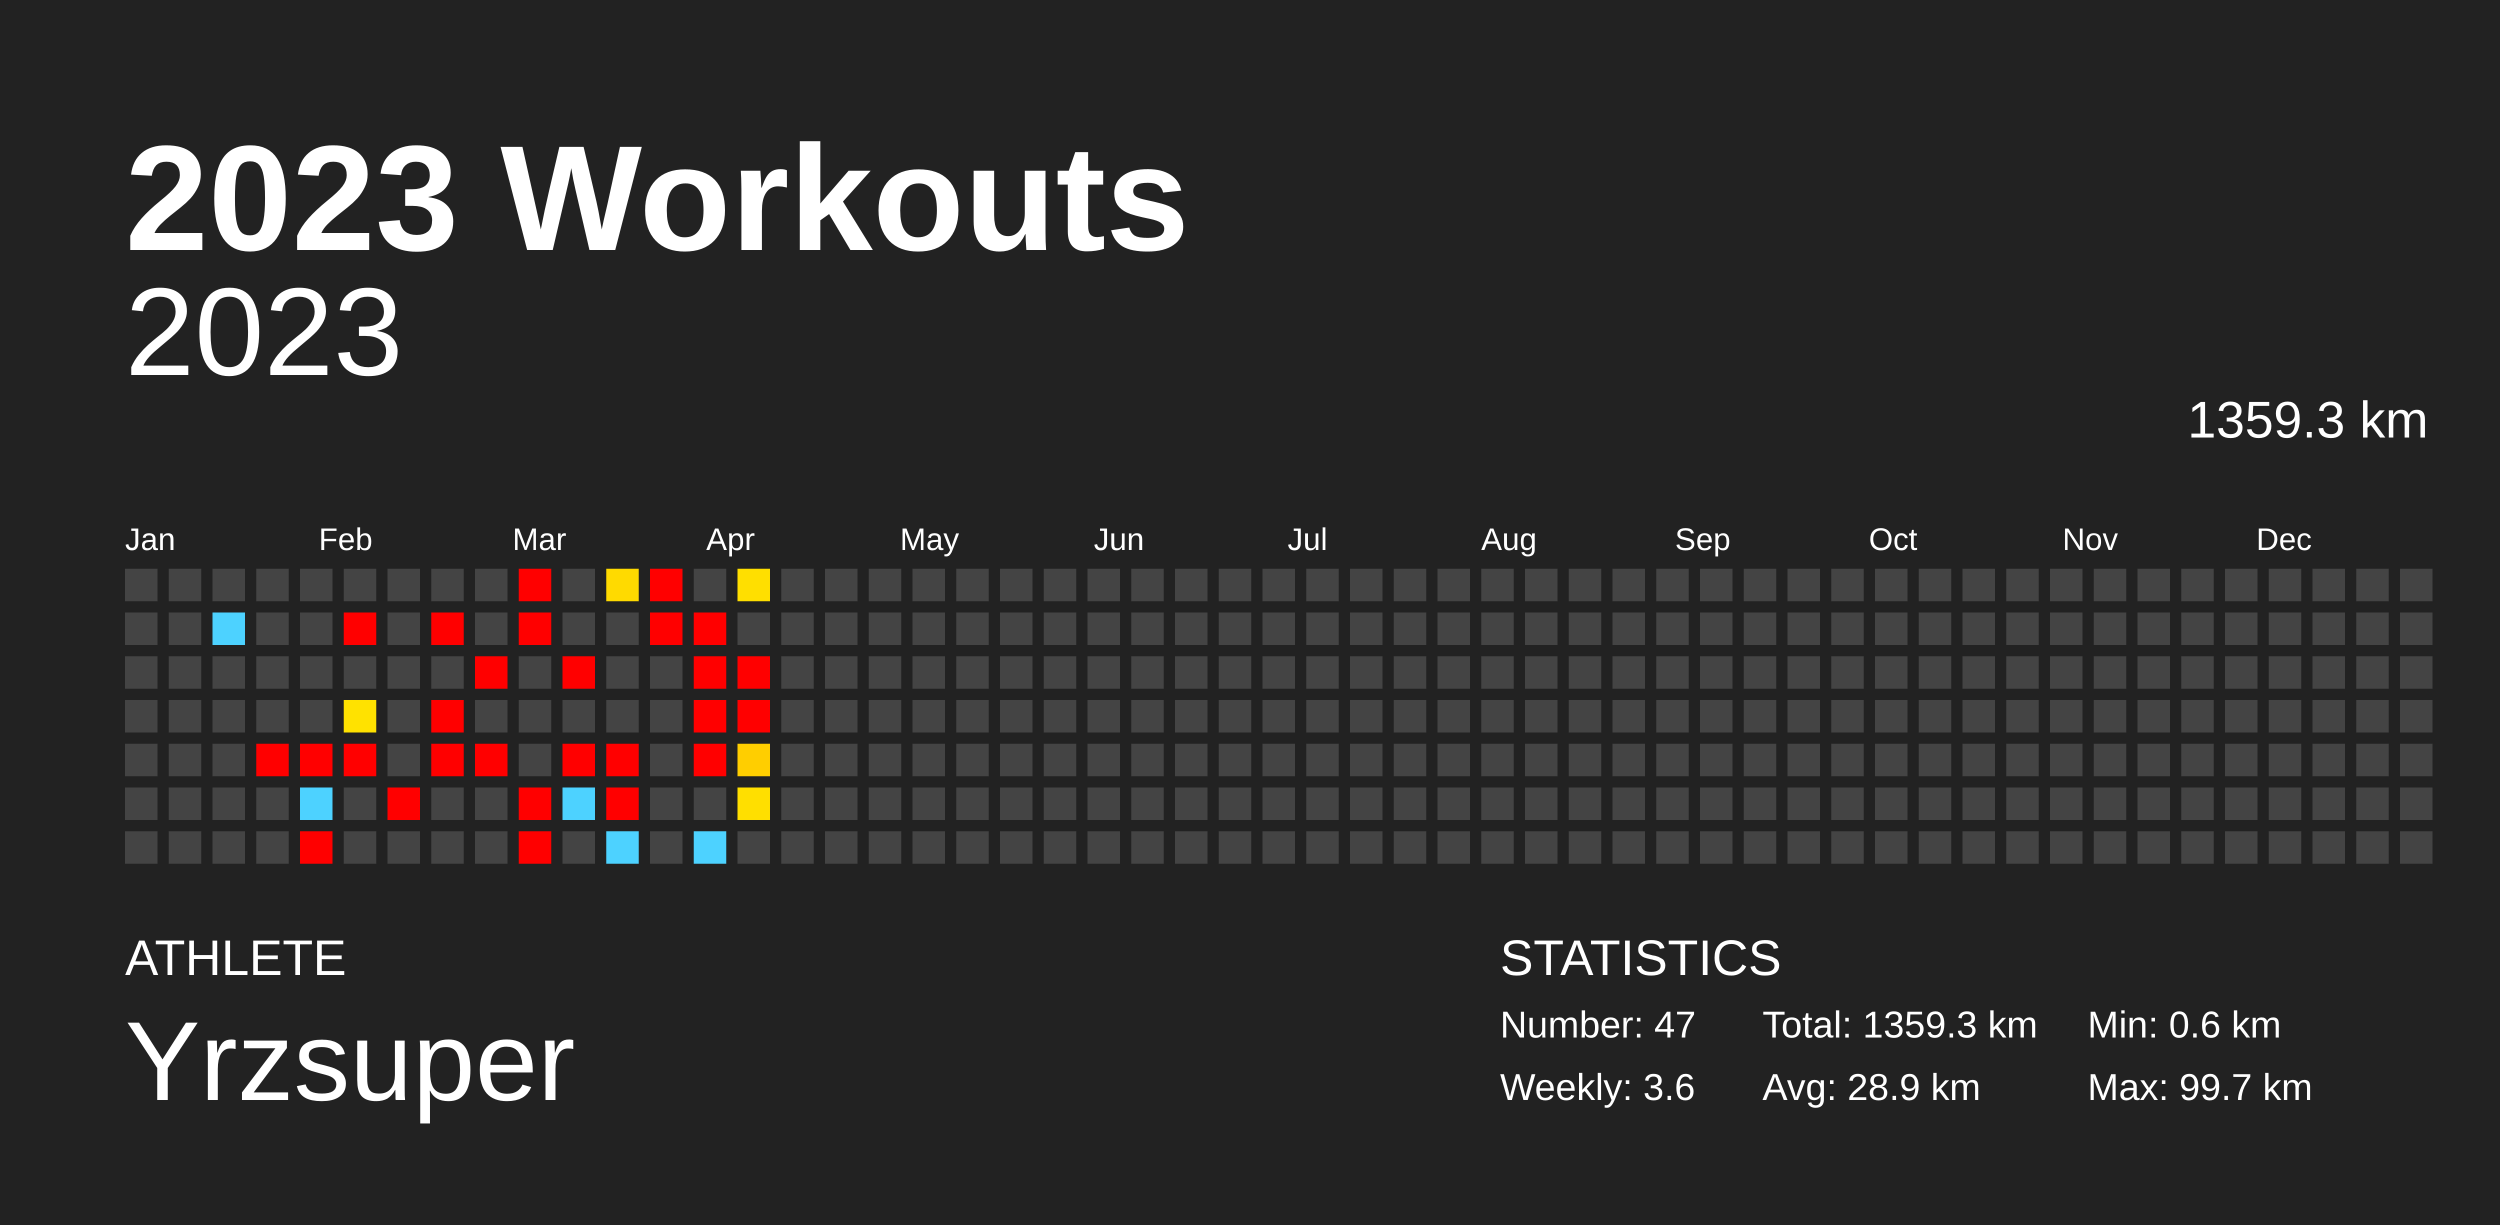
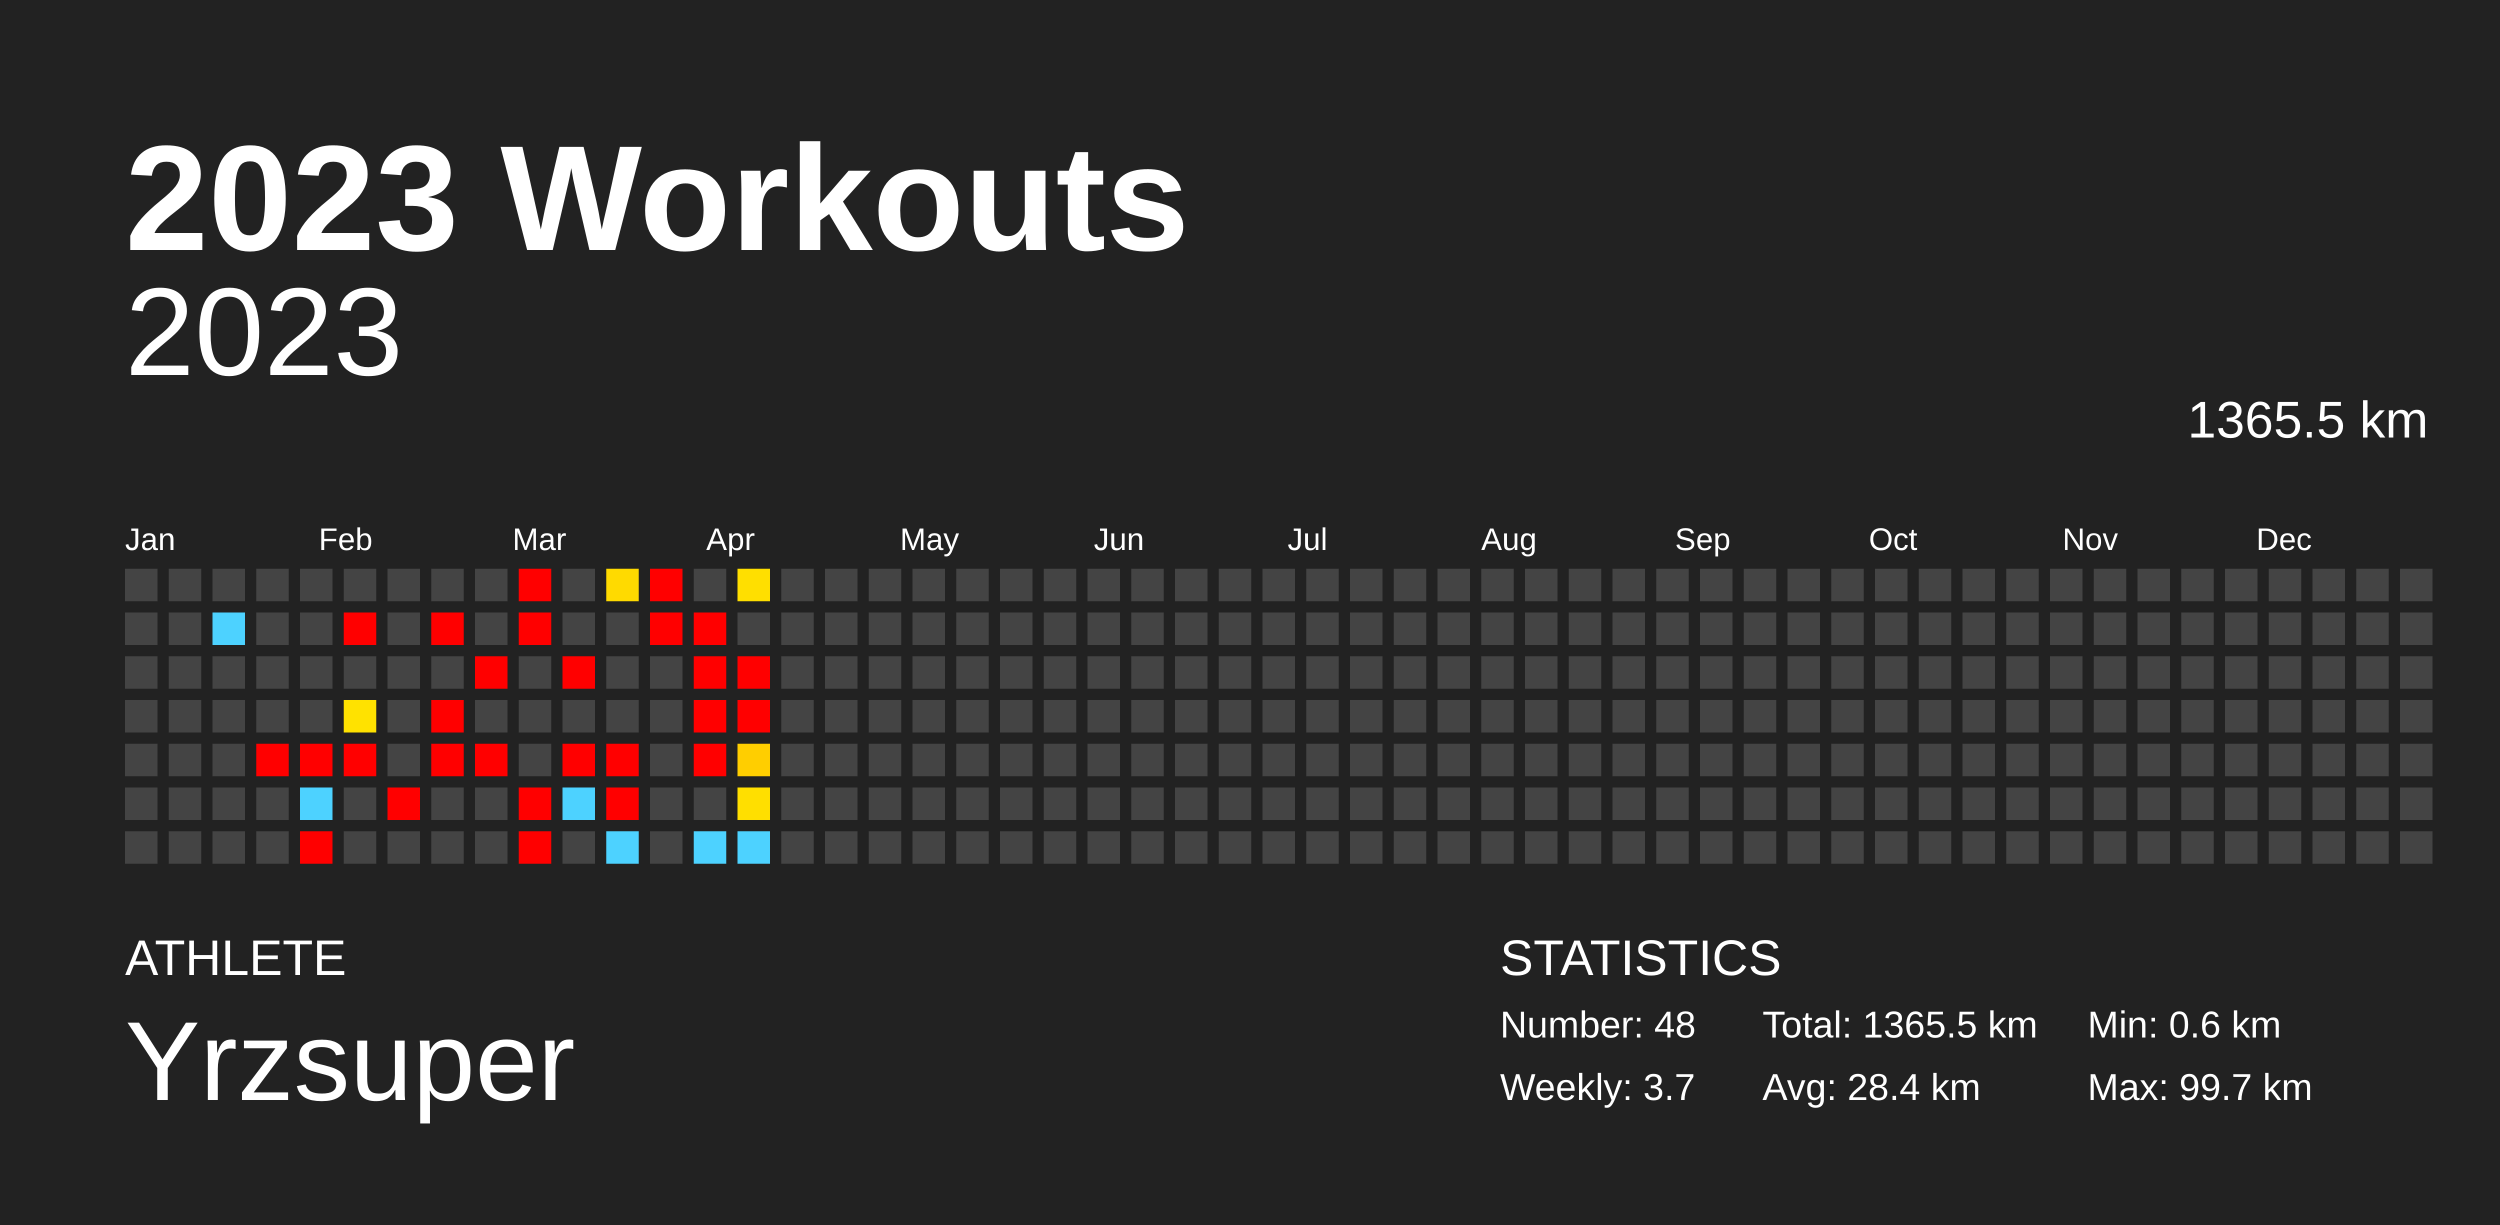
<svg xmlns="http://www.w3.org/2000/svg" baseProfile="full" height="98mm" version="1.1" viewBox="0,0,200,98" width="200mm">
  <defs />
  <rect fill="#222222" height="98" width="200" x="0" y="0" />
  <text fill="#FFFFFF" style="font-size:12px; font-family:Arial; font-weight:bold;" x="10" y="20">2023 Workouts</text>
  <text fill="#FFFFFF" style="font-size:4px; font-family:Arial" x="10" y="78">ATHLETE</text>
  <text fill="#FFFFFF" style="font-size:9px; font-family:Arial" x="10" y="88">Yrzsuper</text>
  <text fill="#FFFFFF" style="font-size:4px; font-family:Arial" x="120" y="78">STATISTICS</text>
-   <text fill="#FFFFFF" style="font-size:3px; font-family:Arial" x="120" y="83">Number: 47</text>
-   <text fill="#FFFFFF" style="font-size:3px; font-family:Arial" x="120" y="88">Weekly: 3.6</text>
-   <text fill="#FFFFFF" style="font-size:3px; font-family:Arial" x="141" y="83">Total: 1359.3 km</text>
-   <text fill="#FFFFFF" style="font-size:3px; font-family:Arial" x="141" y="88">Avg: 28.9 km</text>
+   <text fill="#FFFFFF" style="font-size:3px; font-family:Arial" x="120" y="83">Number: 48</text>
+   <text fill="#FFFFFF" style="font-size:3px; font-family:Arial" x="120" y="88">Weekly: 3.7</text>
+   <text fill="#FFFFFF" style="font-size:3px; font-family:Arial" x="141" y="83">Total: 1365.5 km</text>
+   <text fill="#FFFFFF" style="font-size:3px; font-family:Arial" x="141" y="88">Avg: 28.4 km</text>
  <text fill="#FFFFFF" style="font-size:3px; font-family:Arial" x="167" y="83">Min: 0.6 km</text>
  <text fill="#FFFFFF" style="font-size:3px; font-family:Arial" x="167" y="88">Max: 99.7 km</text>
  <text alignment-baseline="hanging" fill="#FFFFFF" style="font-size:10.0px; font-family:Arial;" x="10" y="30">2023</text>
-   <text alignment-baseline="hanging" fill="#FFFFFF" style="font-size:4.125px; font-family:Arial;" x="175" y="35">1359.3 km</text>
+   <text alignment-baseline="hanging" fill="#FFFFFF" style="font-size:4.125px; font-family:Arial;" x="175" y="35">1365.5 km</text>
  <text fill="#FFFFFF" style="font-size:2.5px; font-family:Arial" x="10.0" y="44">Jan</text>
  <text fill="#FFFFFF" style="font-size:2.5px; font-family:Arial" x="25.5" y="44">Feb</text>
  <text fill="#FFFFFF" style="font-size:2.5px; font-family:Arial" x="41.0" y="44">Mar</text>
  <text fill="#FFFFFF" style="font-size:2.5px; font-family:Arial" x="56.5" y="44">Apr</text>
  <text fill="#FFFFFF" style="font-size:2.5px; font-family:Arial" x="72.0" y="44">May</text>
  <text fill="#FFFFFF" style="font-size:2.5px; font-family:Arial" x="87.5" y="44">Jun</text>
  <text fill="#FFFFFF" style="font-size:2.5px; font-family:Arial" x="103.0" y="44">Jul</text>
  <text fill="#FFFFFF" style="font-size:2.5px; font-family:Arial" x="118.5" y="44">Aug</text>
  <text fill="#FFFFFF" style="font-size:2.5px; font-family:Arial" x="134.0" y="44">Sep</text>
  <text fill="#FFFFFF" style="font-size:2.5px; font-family:Arial" x="149.5" y="44">Oct</text>
  <text fill="#FFFFFF" style="font-size:2.5px; font-family:Arial" x="165.0" y="44">Nov</text>
  <text fill="#FFFFFF" style="font-size:2.5px; font-family:Arial" x="180.5" y="44">Dec</text>
  <rect fill="#444444" height="2.6" width="2.6" x="10.0" y="45.5" />
  <rect fill="#444444" height="2.6" width="2.6" x="10.0" y="49.0" />
  <rect fill="#444444" height="2.6" width="2.6" x="10.0" y="52.5" />
  <rect fill="#444444" height="2.6" width="2.6" x="10.0" y="56.0" />
  <rect fill="#444444" height="2.6" width="2.6" x="10.0" y="59.5" />
  <rect fill="#444444" height="2.6" width="2.6" x="10.0" y="63.0" />
  <rect fill="#444444" height="2.6" width="2.6" x="10.0" y="66.5" />
  <rect fill="#444444" height="2.6" width="2.6" x="13.5" y="45.5" />
  <rect fill="#444444" height="2.6" width="2.6" x="13.5" y="49.0" />
  <rect fill="#444444" height="2.6" width="2.6" x="13.5" y="52.5" />
  <rect fill="#444444" height="2.6" width="2.6" x="13.5" y="56.0" />
  <rect fill="#444444" height="2.6" width="2.6" x="13.5" y="59.5" />
  <rect fill="#444444" height="2.6" width="2.6" x="13.5" y="63.0" />
  <rect fill="#444444" height="2.6" width="2.6" x="13.5" y="66.5" />
  <rect fill="#444444" height="2.6" width="2.6" x="17.0" y="45.5" />
  <rect fill="#4dd2ff" height="2.6" width="2.6" x="17.0" y="49.0" />
  <rect fill="#444444" height="2.6" width="2.6" x="17.0" y="52.5" />
  <rect fill="#444444" height="2.6" width="2.6" x="17.0" y="56.0" />
  <rect fill="#444444" height="2.6" width="2.6" x="17.0" y="59.5" />
  <rect fill="#444444" height="2.6" width="2.6" x="17.0" y="63.0" />
  <rect fill="#444444" height="2.6" width="2.6" x="17.0" y="66.5" />
  <rect fill="#444444" height="2.6" width="2.6" x="20.5" y="45.5" />
  <rect fill="#444444" height="2.6" width="2.6" x="20.5" y="49.0" />
  <rect fill="#444444" height="2.6" width="2.6" x="20.5" y="52.5" />
  <rect fill="#444444" height="2.6" width="2.6" x="20.5" y="56.0" />
  <rect fill="red" height="2.6" width="2.6" x="20.5" y="59.5" />
  <rect fill="#444444" height="2.6" width="2.6" x="20.5" y="63.0" />
  <rect fill="#444444" height="2.6" width="2.6" x="20.5" y="66.5" />
  <rect fill="#444444" height="2.6" width="2.6" x="24.0" y="45.5" />
  <rect fill="#444444" height="2.6" width="2.6" x="24.0" y="49.0" />
  <rect fill="#444444" height="2.6" width="2.6" x="24.0" y="52.5" />
  <rect fill="#444444" height="2.6" width="2.6" x="24.0" y="56.0" />
  <rect fill="red" height="2.6" width="2.6" x="24.0" y="59.5" />
  <rect fill="#4dd2ff" height="2.6" width="2.6" x="24.0" y="63.0" />
  <rect fill="red" height="2.6" width="2.6" x="24.0" y="66.5" />
  <rect fill="#444444" height="2.6" width="2.6" x="27.5" y="45.5" />
  <rect fill="red" height="2.6" width="2.6" x="27.5" y="49.0" />
  <rect fill="#444444" height="2.6" width="2.6" x="27.5" y="52.5" />
  <rect fill="#ffe200" height="2.6" width="2.6" x="27.5" y="56.0" />
  <rect fill="red" height="2.6" width="2.6" x="27.5" y="59.5" />
  <rect fill="#444444" height="2.6" width="2.6" x="27.5" y="63.0" />
  <rect fill="#444444" height="2.6" width="2.6" x="27.5" y="66.5" />
  <rect fill="#444444" height="2.6" width="2.6" x="31.0" y="45.5" />
  <rect fill="#444444" height="2.6" width="2.6" x="31.0" y="49.0" />
  <rect fill="#444444" height="2.6" width="2.6" x="31.0" y="52.5" />
  <rect fill="#444444" height="2.6" width="2.6" x="31.0" y="56.0" />
  <rect fill="#444444" height="2.6" width="2.6" x="31.0" y="59.5" />
  <rect fill="red" height="2.6" width="2.6" x="31.0" y="63.0" />
  <rect fill="#444444" height="2.6" width="2.6" x="31.0" y="66.5" />
  <rect fill="#444444" height="2.6" width="2.6" x="34.5" y="45.5" />
  <rect fill="red" height="2.6" width="2.6" x="34.5" y="49.0" />
  <rect fill="#444444" height="2.6" width="2.6" x="34.5" y="52.5" />
  <rect fill="red" height="2.6" width="2.6" x="34.5" y="56.0" />
  <rect fill="red" height="2.6" width="2.6" x="34.5" y="59.5" />
  <rect fill="#444444" height="2.6" width="2.6" x="34.5" y="63.0" />
  <rect fill="#444444" height="2.6" width="2.6" x="34.5" y="66.5" />
  <rect fill="#444444" height="2.6" width="2.6" x="38.0" y="45.5" />
  <rect fill="#444444" height="2.6" width="2.6" x="38.0" y="49.0" />
  <rect fill="red" height="2.6" width="2.6" x="38.0" y="52.5" />
  <rect fill="#444444" height="2.6" width="2.6" x="38.0" y="56.0" />
  <rect fill="red" height="2.6" width="2.6" x="38.0" y="59.5" />
  <rect fill="#444444" height="2.6" width="2.6" x="38.0" y="63.0" />
  <rect fill="#444444" height="2.6" width="2.6" x="38.0" y="66.5" />
  <rect fill="red" height="2.6" width="2.6" x="41.5" y="45.5" />
  <rect fill="red" height="2.6" width="2.6" x="41.5" y="49.0" />
  <rect fill="#444444" height="2.6" width="2.6" x="41.5" y="52.5" />
  <rect fill="#444444" height="2.6" width="2.6" x="41.5" y="56.0" />
  <rect fill="#444444" height="2.6" width="2.6" x="41.5" y="59.5" />
  <rect fill="red" height="2.6" width="2.6" x="41.5" y="63.0" />
  <rect fill="red" height="2.6" width="2.6" x="41.5" y="66.5" />
  <rect fill="#444444" height="2.6" width="2.6" x="45.0" y="45.5" />
  <rect fill="#444444" height="2.6" width="2.6" x="45.0" y="49.0" />
  <rect fill="red" height="2.6" width="2.6" x="45.0" y="52.5" />
  <rect fill="#444444" height="2.6" width="2.6" x="45.0" y="56.0" />
  <rect fill="red" height="2.6" width="2.6" x="45.0" y="59.5" />
  <rect fill="#4dd2ff" height="2.6" width="2.6" x="45.0" y="63.0" />
  <rect fill="#444444" height="2.6" width="2.6" x="45.0" y="66.5" />
  <rect fill="#ffda00" height="2.6" width="2.6" x="48.5" y="45.5" />
  <rect fill="#444444" height="2.6" width="2.6" x="48.5" y="49.0" />
  <rect fill="#444444" height="2.6" width="2.6" x="48.5" y="52.5" />
  <rect fill="#444444" height="2.6" width="2.6" x="48.5" y="56.0" />
  <rect fill="red" height="2.6" width="2.6" x="48.5" y="59.5" />
  <rect fill="red" height="2.6" width="2.6" x="48.5" y="63.0" />
  <rect fill="#4dd2ff" height="2.6" width="2.6" x="48.5" y="66.5" />
  <rect fill="red" height="2.6" width="2.6" x="52.0" y="45.5" />
  <rect fill="red" height="2.6" width="2.6" x="52.0" y="49.0" />
  <rect fill="#444444" height="2.6" width="2.6" x="52.0" y="52.5" />
  <rect fill="#444444" height="2.6" width="2.6" x="52.0" y="56.0" />
  <rect fill="#444444" height="2.6" width="2.6" x="52.0" y="59.5" />
  <rect fill="#444444" height="2.6" width="2.6" x="52.0" y="63.0" />
  <rect fill="#444444" height="2.6" width="2.6" x="52.0" y="66.5" />
  <rect fill="#444444" height="2.6" width="2.6" x="55.5" y="45.5" />
  <rect fill="red" height="2.6" width="2.6" x="55.5" y="49.0" />
  <rect fill="red" height="2.6" width="2.6" x="55.5" y="52.5" />
  <rect fill="red" height="2.6" width="2.6" x="55.5" y="56.0" />
  <rect fill="red" height="2.6" width="2.6" x="55.5" y="59.5" />
  <rect fill="#444444" height="2.6" width="2.6" x="55.5" y="63.0" />
  <rect fill="#4dd2ff" height="2.6" width="2.6" x="55.5" y="66.5" />
  <rect fill="#ffdf00" height="2.6" width="2.6" x="59.0" y="45.5" />
  <rect fill="#444444" height="2.6" width="2.6" x="59.0" y="49.0" />
  <rect fill="red" height="2.6" width="2.6" x="59.0" y="52.5" />
  <rect fill="red" height="2.6" width="2.6" x="59.0" y="56.0" />
  <rect fill="#ffce00" height="2.6" width="2.6" x="59.0" y="59.5" />
  <rect fill="#ffdf00" height="2.6" width="2.6" x="59.0" y="63.0" />
-   <rect fill="#444444" height="2.6" width="2.6" x="59.0" y="66.5" />
+   <rect fill="#4dd2ff" height="2.6" width="2.6" x="59.0" y="66.5" />
  <rect fill="#444444" height="2.6" width="2.6" x="62.5" y="45.5" />
  <rect fill="#444444" height="2.6" width="2.6" x="62.5" y="49.0" />
  <rect fill="#444444" height="2.6" width="2.6" x="62.5" y="52.5" />
  <rect fill="#444444" height="2.6" width="2.6" x="62.5" y="56.0" />
  <rect fill="#444444" height="2.6" width="2.6" x="62.5" y="59.5" />
  <rect fill="#444444" height="2.6" width="2.6" x="62.5" y="63.0" />
  <rect fill="#444444" height="2.6" width="2.6" x="62.5" y="66.5" />
  <rect fill="#444444" height="2.6" width="2.6" x="66.0" y="45.5" />
  <rect fill="#444444" height="2.6" width="2.6" x="66.0" y="49.0" />
  <rect fill="#444444" height="2.6" width="2.6" x="66.0" y="52.5" />
  <rect fill="#444444" height="2.6" width="2.6" x="66.0" y="56.0" />
  <rect fill="#444444" height="2.6" width="2.6" x="66.0" y="59.5" />
  <rect fill="#444444" height="2.6" width="2.6" x="66.0" y="63.0" />
  <rect fill="#444444" height="2.6" width="2.6" x="66.0" y="66.5" />
  <rect fill="#444444" height="2.6" width="2.6" x="69.5" y="45.5" />
  <rect fill="#444444" height="2.6" width="2.6" x="69.5" y="49.0" />
  <rect fill="#444444" height="2.6" width="2.6" x="69.5" y="52.5" />
  <rect fill="#444444" height="2.6" width="2.6" x="69.5" y="56.0" />
  <rect fill="#444444" height="2.6" width="2.6" x="69.5" y="59.5" />
  <rect fill="#444444" height="2.6" width="2.6" x="69.5" y="63.0" />
  <rect fill="#444444" height="2.6" width="2.6" x="69.5" y="66.5" />
  <rect fill="#444444" height="2.6" width="2.6" x="73.0" y="45.5" />
  <rect fill="#444444" height="2.6" width="2.6" x="73.0" y="49.0" />
  <rect fill="#444444" height="2.6" width="2.6" x="73.0" y="52.5" />
  <rect fill="#444444" height="2.6" width="2.6" x="73.0" y="56.0" />
  <rect fill="#444444" height="2.6" width="2.6" x="73.0" y="59.5" />
  <rect fill="#444444" height="2.6" width="2.6" x="73.0" y="63.0" />
  <rect fill="#444444" height="2.6" width="2.6" x="73.0" y="66.5" />
  <rect fill="#444444" height="2.6" width="2.6" x="76.5" y="45.5" />
  <rect fill="#444444" height="2.6" width="2.6" x="76.5" y="49.0" />
  <rect fill="#444444" height="2.6" width="2.6" x="76.5" y="52.5" />
  <rect fill="#444444" height="2.6" width="2.6" x="76.5" y="56.0" />
  <rect fill="#444444" height="2.6" width="2.6" x="76.5" y="59.5" />
  <rect fill="#444444" height="2.6" width="2.6" x="76.5" y="63.0" />
  <rect fill="#444444" height="2.6" width="2.6" x="76.5" y="66.5" />
  <rect fill="#444444" height="2.6" width="2.6" x="80.0" y="45.5" />
  <rect fill="#444444" height="2.6" width="2.6" x="80.0" y="49.0" />
  <rect fill="#444444" height="2.6" width="2.6" x="80.0" y="52.5" />
  <rect fill="#444444" height="2.6" width="2.6" x="80.0" y="56.0" />
  <rect fill="#444444" height="2.6" width="2.6" x="80.0" y="59.5" />
  <rect fill="#444444" height="2.6" width="2.6" x="80.0" y="63.0" />
  <rect fill="#444444" height="2.6" width="2.6" x="80.0" y="66.5" />
  <rect fill="#444444" height="2.6" width="2.6" x="83.5" y="45.5" />
  <rect fill="#444444" height="2.6" width="2.6" x="83.5" y="49.0" />
  <rect fill="#444444" height="2.6" width="2.6" x="83.5" y="52.5" />
  <rect fill="#444444" height="2.6" width="2.6" x="83.5" y="56.0" />
  <rect fill="#444444" height="2.6" width="2.6" x="83.5" y="59.5" />
  <rect fill="#444444" height="2.6" width="2.6" x="83.5" y="63.0" />
  <rect fill="#444444" height="2.6" width="2.6" x="83.5" y="66.5" />
  <rect fill="#444444" height="2.6" width="2.6" x="87.0" y="45.5" />
  <rect fill="#444444" height="2.6" width="2.6" x="87.0" y="49.0" />
  <rect fill="#444444" height="2.6" width="2.6" x="87.0" y="52.5" />
  <rect fill="#444444" height="2.6" width="2.6" x="87.0" y="56.0" />
  <rect fill="#444444" height="2.6" width="2.6" x="87.0" y="59.5" />
  <rect fill="#444444" height="2.6" width="2.6" x="87.0" y="63.0" />
  <rect fill="#444444" height="2.6" width="2.6" x="87.0" y="66.5" />
  <rect fill="#444444" height="2.6" width="2.6" x="90.5" y="45.5" />
  <rect fill="#444444" height="2.6" width="2.6" x="90.5" y="49.0" />
  <rect fill="#444444" height="2.6" width="2.6" x="90.5" y="52.5" />
  <rect fill="#444444" height="2.6" width="2.6" x="90.5" y="56.0" />
  <rect fill="#444444" height="2.6" width="2.6" x="90.5" y="59.5" />
  <rect fill="#444444" height="2.6" width="2.6" x="90.5" y="63.0" />
  <rect fill="#444444" height="2.6" width="2.6" x="90.5" y="66.5" />
  <rect fill="#444444" height="2.6" width="2.6" x="94.0" y="45.5" />
  <rect fill="#444444" height="2.6" width="2.6" x="94.0" y="49.0" />
  <rect fill="#444444" height="2.6" width="2.6" x="94.0" y="52.5" />
  <rect fill="#444444" height="2.6" width="2.6" x="94.0" y="56.0" />
  <rect fill="#444444" height="2.6" width="2.6" x="94.0" y="59.5" />
  <rect fill="#444444" height="2.6" width="2.6" x="94.0" y="63.0" />
  <rect fill="#444444" height="2.6" width="2.6" x="94.0" y="66.5" />
  <rect fill="#444444" height="2.6" width="2.6" x="97.5" y="45.5" />
  <rect fill="#444444" height="2.6" width="2.6" x="97.5" y="49.0" />
  <rect fill="#444444" height="2.6" width="2.6" x="97.5" y="52.5" />
  <rect fill="#444444" height="2.6" width="2.6" x="97.5" y="56.0" />
  <rect fill="#444444" height="2.6" width="2.6" x="97.5" y="59.5" />
  <rect fill="#444444" height="2.6" width="2.6" x="97.5" y="63.0" />
  <rect fill="#444444" height="2.6" width="2.6" x="97.5" y="66.5" />
  <rect fill="#444444" height="2.6" width="2.6" x="101.0" y="45.5" />
  <rect fill="#444444" height="2.6" width="2.6" x="101.0" y="49.0" />
  <rect fill="#444444" height="2.6" width="2.6" x="101.0" y="52.5" />
  <rect fill="#444444" height="2.6" width="2.6" x="101.0" y="56.0" />
  <rect fill="#444444" height="2.6" width="2.6" x="101.0" y="59.5" />
  <rect fill="#444444" height="2.6" width="2.6" x="101.0" y="63.0" />
  <rect fill="#444444" height="2.6" width="2.6" x="101.0" y="66.5" />
  <rect fill="#444444" height="2.6" width="2.6" x="104.5" y="45.5" />
  <rect fill="#444444" height="2.6" width="2.6" x="104.5" y="49.0" />
  <rect fill="#444444" height="2.6" width="2.6" x="104.5" y="52.5" />
  <rect fill="#444444" height="2.6" width="2.6" x="104.5" y="56.0" />
  <rect fill="#444444" height="2.6" width="2.6" x="104.5" y="59.5" />
  <rect fill="#444444" height="2.6" width="2.6" x="104.5" y="63.0" />
  <rect fill="#444444" height="2.6" width="2.6" x="104.5" y="66.5" />
  <rect fill="#444444" height="2.6" width="2.6" x="108.0" y="45.5" />
  <rect fill="#444444" height="2.6" width="2.6" x="108.0" y="49.0" />
  <rect fill="#444444" height="2.6" width="2.6" x="108.0" y="52.5" />
  <rect fill="#444444" height="2.6" width="2.6" x="108.0" y="56.0" />
  <rect fill="#444444" height="2.6" width="2.6" x="108.0" y="59.5" />
  <rect fill="#444444" height="2.6" width="2.6" x="108.0" y="63.0" />
  <rect fill="#444444" height="2.6" width="2.6" x="108.0" y="66.5" />
  <rect fill="#444444" height="2.6" width="2.6" x="111.5" y="45.5" />
  <rect fill="#444444" height="2.6" width="2.6" x="111.5" y="49.0" />
  <rect fill="#444444" height="2.6" width="2.6" x="111.5" y="52.5" />
  <rect fill="#444444" height="2.6" width="2.6" x="111.5" y="56.0" />
  <rect fill="#444444" height="2.6" width="2.6" x="111.5" y="59.5" />
  <rect fill="#444444" height="2.6" width="2.6" x="111.5" y="63.0" />
  <rect fill="#444444" height="2.6" width="2.6" x="111.5" y="66.5" />
  <rect fill="#444444" height="2.6" width="2.6" x="115.0" y="45.5" />
  <rect fill="#444444" height="2.6" width="2.6" x="115.0" y="49.0" />
  <rect fill="#444444" height="2.6" width="2.6" x="115.0" y="52.5" />
  <rect fill="#444444" height="2.6" width="2.6" x="115.0" y="56.0" />
  <rect fill="#444444" height="2.6" width="2.6" x="115.0" y="59.5" />
  <rect fill="#444444" height="2.6" width="2.6" x="115.0" y="63.0" />
  <rect fill="#444444" height="2.6" width="2.6" x="115.0" y="66.5" />
  <rect fill="#444444" height="2.6" width="2.6" x="118.5" y="45.5" />
  <rect fill="#444444" height="2.6" width="2.6" x="118.5" y="49.0" />
  <rect fill="#444444" height="2.6" width="2.6" x="118.5" y="52.5" />
  <rect fill="#444444" height="2.6" width="2.6" x="118.5" y="56.0" />
  <rect fill="#444444" height="2.6" width="2.6" x="118.5" y="59.5" />
  <rect fill="#444444" height="2.6" width="2.6" x="118.5" y="63.0" />
  <rect fill="#444444" height="2.6" width="2.6" x="118.5" y="66.5" />
  <rect fill="#444444" height="2.6" width="2.6" x="122.0" y="45.5" />
  <rect fill="#444444" height="2.6" width="2.6" x="122.0" y="49.0" />
  <rect fill="#444444" height="2.6" width="2.6" x="122.0" y="52.5" />
  <rect fill="#444444" height="2.6" width="2.6" x="122.0" y="56.0" />
  <rect fill="#444444" height="2.6" width="2.6" x="122.0" y="59.5" />
  <rect fill="#444444" height="2.6" width="2.6" x="122.0" y="63.0" />
  <rect fill="#444444" height="2.6" width="2.6" x="122.0" y="66.5" />
  <rect fill="#444444" height="2.6" width="2.6" x="125.5" y="45.5" />
  <rect fill="#444444" height="2.6" width="2.6" x="125.5" y="49.0" />
  <rect fill="#444444" height="2.6" width="2.6" x="125.5" y="52.5" />
  <rect fill="#444444" height="2.6" width="2.6" x="125.5" y="56.0" />
  <rect fill="#444444" height="2.6" width="2.6" x="125.5" y="59.5" />
  <rect fill="#444444" height="2.6" width="2.6" x="125.5" y="63.0" />
  <rect fill="#444444" height="2.6" width="2.6" x="125.5" y="66.5" />
  <rect fill="#444444" height="2.6" width="2.6" x="129.0" y="45.5" />
  <rect fill="#444444" height="2.6" width="2.6" x="129.0" y="49.0" />
  <rect fill="#444444" height="2.6" width="2.6" x="129.0" y="52.5" />
  <rect fill="#444444" height="2.6" width="2.6" x="129.0" y="56.0" />
  <rect fill="#444444" height="2.6" width="2.6" x="129.0" y="59.5" />
  <rect fill="#444444" height="2.6" width="2.6" x="129.0" y="63.0" />
  <rect fill="#444444" height="2.6" width="2.6" x="129.0" y="66.5" />
  <rect fill="#444444" height="2.6" width="2.6" x="132.5" y="45.5" />
  <rect fill="#444444" height="2.6" width="2.6" x="132.5" y="49.0" />
  <rect fill="#444444" height="2.6" width="2.6" x="132.5" y="52.5" />
  <rect fill="#444444" height="2.6" width="2.6" x="132.5" y="56.0" />
  <rect fill="#444444" height="2.6" width="2.6" x="132.5" y="59.5" />
  <rect fill="#444444" height="2.6" width="2.6" x="132.5" y="63.0" />
  <rect fill="#444444" height="2.6" width="2.6" x="132.5" y="66.5" />
  <rect fill="#444444" height="2.6" width="2.6" x="136.0" y="45.5" />
  <rect fill="#444444" height="2.6" width="2.6" x="136.0" y="49.0" />
  <rect fill="#444444" height="2.6" width="2.6" x="136.0" y="52.5" />
  <rect fill="#444444" height="2.6" width="2.6" x="136.0" y="56.0" />
  <rect fill="#444444" height="2.6" width="2.6" x="136.0" y="59.5" />
  <rect fill="#444444" height="2.6" width="2.6" x="136.0" y="63.0" />
  <rect fill="#444444" height="2.6" width="2.6" x="136.0" y="66.5" />
  <rect fill="#444444" height="2.6" width="2.6" x="139.5" y="45.5" />
  <rect fill="#444444" height="2.6" width="2.6" x="139.5" y="49.0" />
  <rect fill="#444444" height="2.6" width="2.6" x="139.5" y="52.5" />
  <rect fill="#444444" height="2.6" width="2.6" x="139.5" y="56.0" />
  <rect fill="#444444" height="2.6" width="2.6" x="139.5" y="59.5" />
  <rect fill="#444444" height="2.6" width="2.6" x="139.5" y="63.0" />
  <rect fill="#444444" height="2.6" width="2.6" x="139.5" y="66.5" />
  <rect fill="#444444" height="2.6" width="2.6" x="143.0" y="45.5" />
  <rect fill="#444444" height="2.6" width="2.6" x="143.0" y="49.0" />
  <rect fill="#444444" height="2.6" width="2.6" x="143.0" y="52.5" />
  <rect fill="#444444" height="2.6" width="2.6" x="143.0" y="56.0" />
  <rect fill="#444444" height="2.6" width="2.6" x="143.0" y="59.5" />
  <rect fill="#444444" height="2.6" width="2.6" x="143.0" y="63.0" />
  <rect fill="#444444" height="2.6" width="2.6" x="143.0" y="66.5" />
  <rect fill="#444444" height="2.6" width="2.6" x="146.5" y="45.5" />
  <rect fill="#444444" height="2.6" width="2.6" x="146.5" y="49.0" />
  <rect fill="#444444" height="2.6" width="2.6" x="146.5" y="52.5" />
  <rect fill="#444444" height="2.6" width="2.6" x="146.5" y="56.0" />
  <rect fill="#444444" height="2.6" width="2.6" x="146.5" y="59.5" />
  <rect fill="#444444" height="2.6" width="2.6" x="146.5" y="63.0" />
  <rect fill="#444444" height="2.6" width="2.6" x="146.5" y="66.5" />
  <rect fill="#444444" height="2.6" width="2.6" x="150.0" y="45.5" />
  <rect fill="#444444" height="2.6" width="2.6" x="150.0" y="49.0" />
  <rect fill="#444444" height="2.6" width="2.6" x="150.0" y="52.5" />
  <rect fill="#444444" height="2.6" width="2.6" x="150.0" y="56.0" />
  <rect fill="#444444" height="2.6" width="2.6" x="150.0" y="59.5" />
  <rect fill="#444444" height="2.6" width="2.6" x="150.0" y="63.0" />
  <rect fill="#444444" height="2.6" width="2.6" x="150.0" y="66.5" />
  <rect fill="#444444" height="2.6" width="2.6" x="153.5" y="45.5" />
  <rect fill="#444444" height="2.6" width="2.6" x="153.5" y="49.0" />
  <rect fill="#444444" height="2.6" width="2.6" x="153.5" y="52.5" />
  <rect fill="#444444" height="2.6" width="2.6" x="153.5" y="56.0" />
  <rect fill="#444444" height="2.6" width="2.6" x="153.5" y="59.5" />
  <rect fill="#444444" height="2.6" width="2.6" x="153.5" y="63.0" />
  <rect fill="#444444" height="2.6" width="2.6" x="153.5" y="66.5" />
  <rect fill="#444444" height="2.6" width="2.6" x="157.0" y="45.5" />
  <rect fill="#444444" height="2.6" width="2.6" x="157.0" y="49.0" />
  <rect fill="#444444" height="2.6" width="2.6" x="157.0" y="52.5" />
  <rect fill="#444444" height="2.6" width="2.6" x="157.0" y="56.0" />
  <rect fill="#444444" height="2.6" width="2.6" x="157.0" y="59.5" />
  <rect fill="#444444" height="2.6" width="2.6" x="157.0" y="63.0" />
  <rect fill="#444444" height="2.6" width="2.6" x="157.0" y="66.5" />
  <rect fill="#444444" height="2.6" width="2.6" x="160.5" y="45.5" />
  <rect fill="#444444" height="2.6" width="2.6" x="160.5" y="49.0" />
  <rect fill="#444444" height="2.6" width="2.6" x="160.5" y="52.5" />
  <rect fill="#444444" height="2.6" width="2.6" x="160.5" y="56.0" />
  <rect fill="#444444" height="2.6" width="2.6" x="160.5" y="59.5" />
  <rect fill="#444444" height="2.6" width="2.6" x="160.5" y="63.0" />
  <rect fill="#444444" height="2.6" width="2.6" x="160.5" y="66.5" />
  <rect fill="#444444" height="2.6" width="2.6" x="164.0" y="45.5" />
  <rect fill="#444444" height="2.6" width="2.6" x="164.0" y="49.0" />
  <rect fill="#444444" height="2.6" width="2.6" x="164.0" y="52.5" />
  <rect fill="#444444" height="2.6" width="2.6" x="164.0" y="56.0" />
  <rect fill="#444444" height="2.6" width="2.6" x="164.0" y="59.5" />
  <rect fill="#444444" height="2.6" width="2.6" x="164.0" y="63.0" />
  <rect fill="#444444" height="2.6" width="2.6" x="164.0" y="66.5" />
  <rect fill="#444444" height="2.6" width="2.6" x="167.5" y="45.5" />
  <rect fill="#444444" height="2.6" width="2.6" x="167.5" y="49.0" />
  <rect fill="#444444" height="2.6" width="2.6" x="167.5" y="52.5" />
  <rect fill="#444444" height="2.6" width="2.6" x="167.5" y="56.0" />
  <rect fill="#444444" height="2.6" width="2.6" x="167.5" y="59.5" />
  <rect fill="#444444" height="2.6" width="2.6" x="167.5" y="63.0" />
  <rect fill="#444444" height="2.6" width="2.6" x="167.5" y="66.5" />
  <rect fill="#444444" height="2.6" width="2.6" x="171.0" y="45.5" />
  <rect fill="#444444" height="2.6" width="2.6" x="171.0" y="49.0" />
  <rect fill="#444444" height="2.6" width="2.6" x="171.0" y="52.5" />
  <rect fill="#444444" height="2.6" width="2.6" x="171.0" y="56.0" />
  <rect fill="#444444" height="2.6" width="2.6" x="171.0" y="59.5" />
  <rect fill="#444444" height="2.6" width="2.6" x="171.0" y="63.0" />
  <rect fill="#444444" height="2.6" width="2.6" x="171.0" y="66.5" />
  <rect fill="#444444" height="2.6" width="2.6" x="174.5" y="45.5" />
  <rect fill="#444444" height="2.6" width="2.6" x="174.5" y="49.0" />
  <rect fill="#444444" height="2.6" width="2.6" x="174.5" y="52.5" />
  <rect fill="#444444" height="2.6" width="2.6" x="174.5" y="56.0" />
  <rect fill="#444444" height="2.6" width="2.6" x="174.5" y="59.5" />
  <rect fill="#444444" height="2.6" width="2.6" x="174.5" y="63.0" />
  <rect fill="#444444" height="2.6" width="2.6" x="174.5" y="66.5" />
  <rect fill="#444444" height="2.6" width="2.6" x="178.0" y="45.5" />
  <rect fill="#444444" height="2.6" width="2.6" x="178.0" y="49.0" />
  <rect fill="#444444" height="2.6" width="2.6" x="178.0" y="52.5" />
  <rect fill="#444444" height="2.6" width="2.6" x="178.0" y="56.0" />
  <rect fill="#444444" height="2.6" width="2.6" x="178.0" y="59.5" />
  <rect fill="#444444" height="2.6" width="2.6" x="178.0" y="63.0" />
  <rect fill="#444444" height="2.6" width="2.6" x="178.0" y="66.5" />
  <rect fill="#444444" height="2.6" width="2.6" x="181.5" y="45.5" />
  <rect fill="#444444" height="2.6" width="2.6" x="181.5" y="49.0" />
  <rect fill="#444444" height="2.6" width="2.6" x="181.5" y="52.5" />
  <rect fill="#444444" height="2.6" width="2.6" x="181.5" y="56.0" />
  <rect fill="#444444" height="2.6" width="2.6" x="181.5" y="59.5" />
  <rect fill="#444444" height="2.6" width="2.6" x="181.5" y="63.0" />
  <rect fill="#444444" height="2.6" width="2.6" x="181.5" y="66.5" />
  <rect fill="#444444" height="2.6" width="2.6" x="185.0" y="45.5" />
  <rect fill="#444444" height="2.6" width="2.6" x="185.0" y="49.0" />
  <rect fill="#444444" height="2.6" width="2.6" x="185.0" y="52.5" />
  <rect fill="#444444" height="2.6" width="2.6" x="185.0" y="56.0" />
  <rect fill="#444444" height="2.6" width="2.6" x="185.0" y="59.5" />
  <rect fill="#444444" height="2.6" width="2.6" x="185.0" y="63.0" />
  <rect fill="#444444" height="2.6" width="2.6" x="185.0" y="66.5" />
  <rect fill="#444444" height="2.6" width="2.6" x="188.5" y="45.5" />
  <rect fill="#444444" height="2.6" width="2.6" x="188.5" y="49.0" />
  <rect fill="#444444" height="2.6" width="2.6" x="188.5" y="52.5" />
  <rect fill="#444444" height="2.6" width="2.6" x="188.5" y="56.0" />
  <rect fill="#444444" height="2.6" width="2.6" x="188.5" y="59.5" />
  <rect fill="#444444" height="2.6" width="2.6" x="188.5" y="63.0" />
  <rect fill="#444444" height="2.6" width="2.6" x="188.5" y="66.5" />
  <rect fill="#444444" height="2.6" width="2.6" x="192.0" y="45.5" />
  <rect fill="#444444" height="2.6" width="2.6" x="192.0" y="49.0" />
  <rect fill="#444444" height="2.6" width="2.6" x="192.0" y="52.5" />
  <rect fill="#444444" height="2.6" width="2.6" x="192.0" y="56.0" />
  <rect fill="#444444" height="2.6" width="2.6" x="192.0" y="59.5" />
  <rect fill="#444444" height="2.6" width="2.6" x="192.0" y="63.0" />
  <rect fill="#444444" height="2.6" width="2.6" x="192.0" y="66.5" />
</svg>
